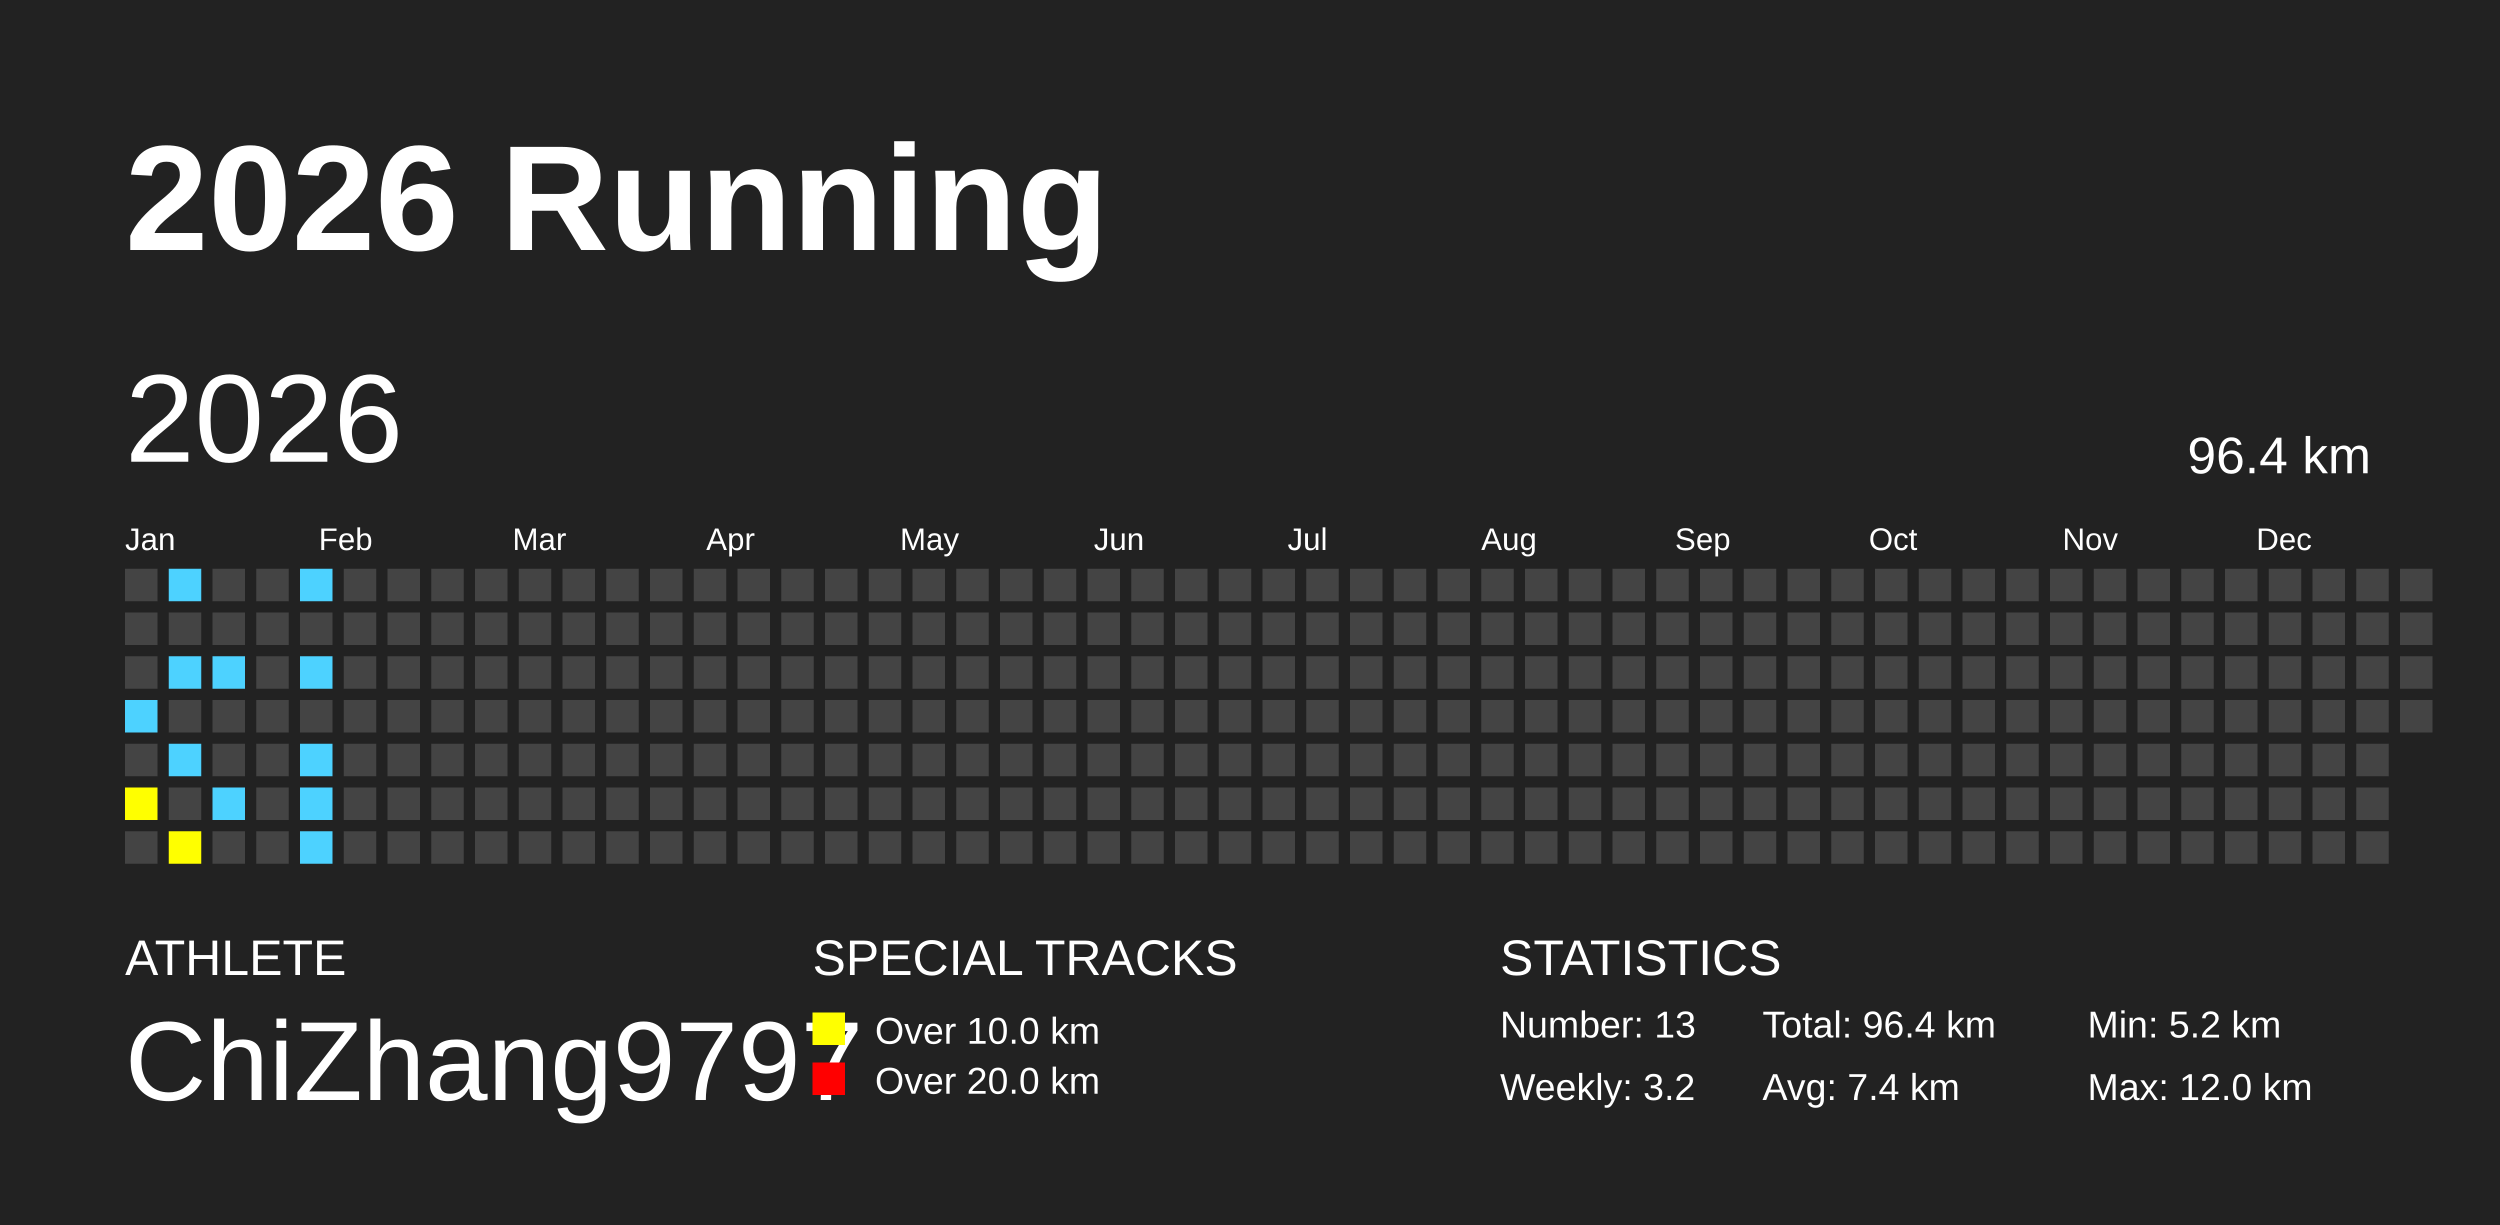
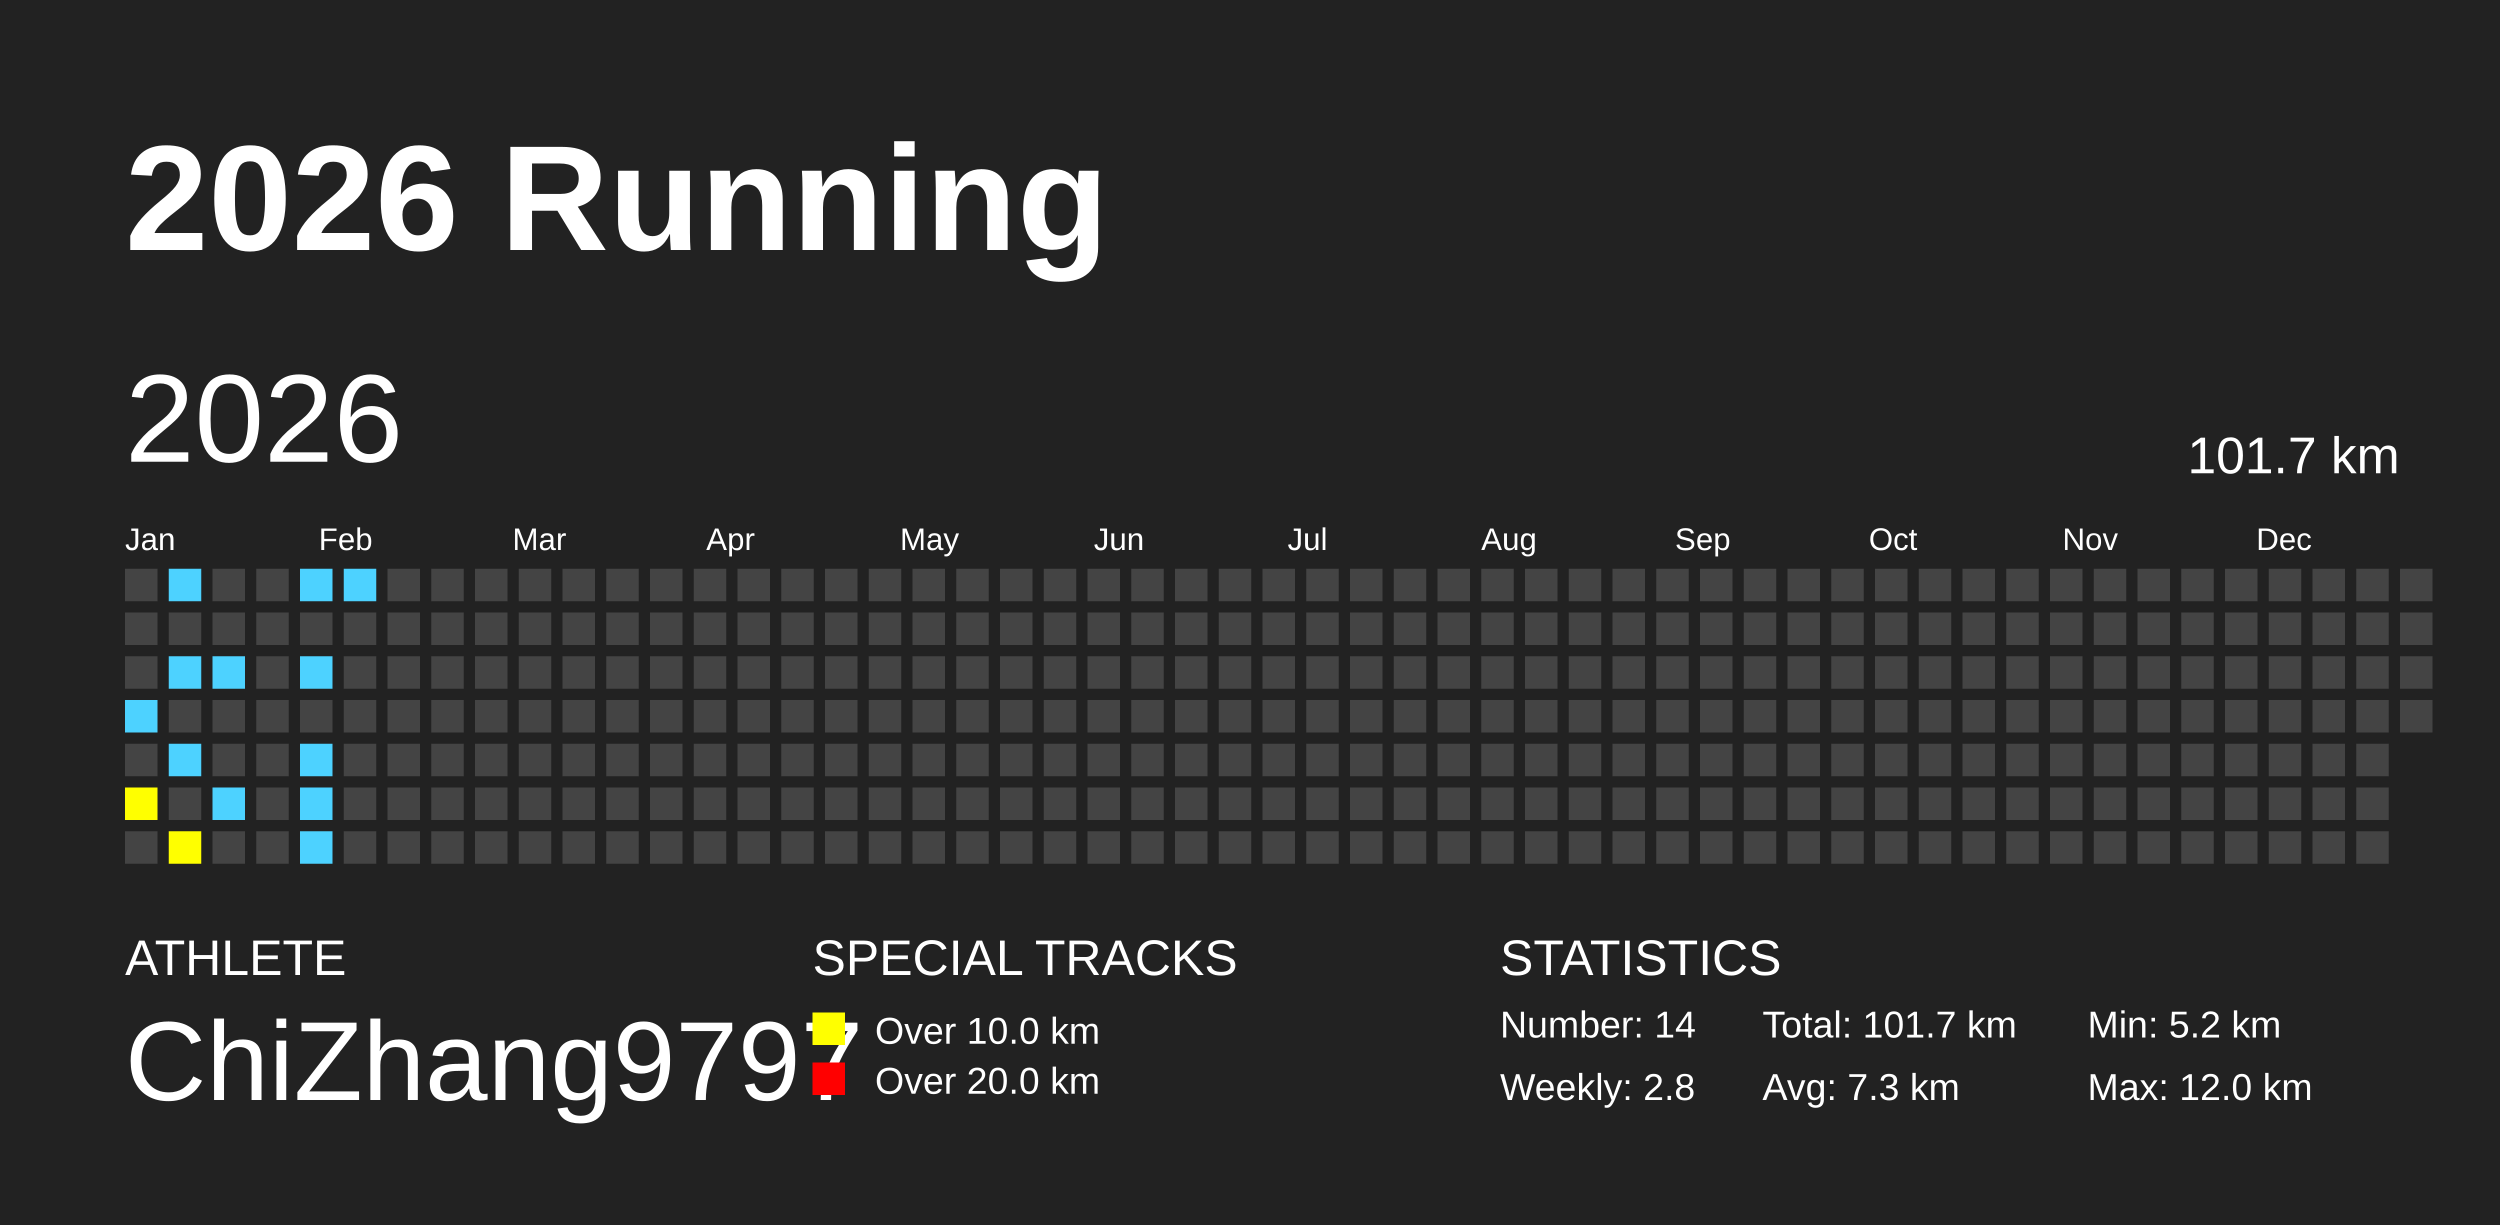
<svg xmlns="http://www.w3.org/2000/svg" baseProfile="full" height="98mm" version="1.1" viewBox="0,0,200,98" width="200mm">
  <defs />
  <rect fill="#222222" height="98" width="200" x="0" y="0" />
  <text fill="#FFFFFF" style="font-size:12px; font-family:Arial; font-weight:bold;" x="10" y="20">2026 Running</text>
  <text fill="#FFFFFF" style="font-size:4px; font-family:Arial" x="10" y="78">ATHLETE</text>
  <text fill="#FFFFFF" style="font-size:9px; font-family:Arial" x="10" y="88">ChiZhang9797</text>
  <text fill="#FFFFFF" style="font-size:4px; font-family:Arial" x="65" y="78">SPECIAL TRACKS</text>
  <rect fill="yellow" height="2.6" width="2.6" x="65" y="81" />
  <text fill="#FFFFFF" style="font-size:3px; font-family:Arial" x="70" y="83.5">Over 10.0 km</text>
  <rect fill="red" height="2.6" width="2.6" x="65" y="85" />
  <text fill="#FFFFFF" style="font-size:3px; font-family:Arial" x="70" y="87.5">Over 20.0 km</text>
  <text fill="#FFFFFF" style="font-size:4px; font-family:Arial" x="120" y="78">STATISTICS</text>
-   <text fill="#FFFFFF" style="font-size:3px; font-family:Arial" x="120" y="83">Number: 13</text>
-   <text fill="#FFFFFF" style="font-size:3px; font-family:Arial" x="120" y="88">Weekly: 3.2</text>
-   <text fill="#FFFFFF" style="font-size:3px; font-family:Arial" x="141" y="83">Total: 96.4 km</text>
-   <text fill="#FFFFFF" style="font-size:3px; font-family:Arial" x="141" y="88">Avg: 7.4 km</text>
+   <text fill="#FFFFFF" style="font-size:3px; font-family:Arial" x="120" y="83">Number: 14</text>
+   <text fill="#FFFFFF" style="font-size:3px; font-family:Arial" x="120" y="88">Weekly: 2.8</text>
+   <text fill="#FFFFFF" style="font-size:3px; font-family:Arial" x="141" y="83">Total: 101.7 km</text>
+   <text fill="#FFFFFF" style="font-size:3px; font-family:Arial" x="141" y="88">Avg: 7.3 km</text>
  <text fill="#FFFFFF" style="font-size:3px; font-family:Arial" x="167" y="83">Min: 5.2 km</text>
  <text fill="#FFFFFF" style="font-size:3px; font-family:Arial" x="167" y="88">Max: 12.0 km</text>
  <text dominant-baseline="hanging" fill="#FFFFFF" style="font-size:10.0px; font-family:Arial;" x="10" y="30">2026</text>
-   <text dominant-baseline="hanging" fill="#FFFFFF" style="font-size:4.125px; font-family:Arial;" x="175" y="35">96.4 km</text>
+   <text dominant-baseline="hanging" fill="#FFFFFF" style="font-size:4.125px; font-family:Arial;" x="175" y="35">101.7 km</text>
  <text fill="#FFFFFF" style="font-size:2.5px; font-family:Arial" x="10.0" y="44">Jan</text>
  <text fill="#FFFFFF" style="font-size:2.5px; font-family:Arial" x="25.5" y="44">Feb</text>
  <text fill="#FFFFFF" style="font-size:2.5px; font-family:Arial" x="41.0" y="44">Mar</text>
  <text fill="#FFFFFF" style="font-size:2.5px; font-family:Arial" x="56.5" y="44">Apr</text>
  <text fill="#FFFFFF" style="font-size:2.5px; font-family:Arial" x="72.0" y="44">May</text>
  <text fill="#FFFFFF" style="font-size:2.5px; font-family:Arial" x="87.5" y="44">Jun</text>
  <text fill="#FFFFFF" style="font-size:2.5px; font-family:Arial" x="103.0" y="44">Jul</text>
  <text fill="#FFFFFF" style="font-size:2.5px; font-family:Arial" x="118.5" y="44">Aug</text>
  <text fill="#FFFFFF" style="font-size:2.5px; font-family:Arial" x="134.0" y="44">Sep</text>
  <text fill="#FFFFFF" style="font-size:2.5px; font-family:Arial" x="149.5" y="44">Oct</text>
  <text fill="#FFFFFF" style="font-size:2.5px; font-family:Arial" x="165.0" y="44">Nov</text>
  <text fill="#FFFFFF" style="font-size:2.5px; font-family:Arial" x="180.5" y="44">Dec</text>
  <rect fill="#444444" height="2.6" width="2.6" x="10.0" y="45.5" />
  <rect fill="#444444" height="2.6" width="2.6" x="10.0" y="49.0" />
  <rect fill="#444444" height="2.6" width="2.6" x="10.0" y="52.5" />
  <rect fill="#4DD2FF" height="2.6" width="2.6" x="10.0" y="56.0" />
  <rect fill="#444444" height="2.6" width="2.6" x="10.0" y="59.5" />
  <rect fill="yellow" height="2.6" width="2.6" x="10.0" y="63.0" />
  <rect fill="#444444" height="2.6" width="2.6" x="10.0" y="66.5" />
  <rect fill="#4DD2FF" height="2.6" width="2.6" x="13.5" y="45.5" />
  <rect fill="#444444" height="2.6" width="2.6" x="13.5" y="49.0" />
  <rect fill="#4DD2FF" height="2.6" width="2.6" x="13.5" y="52.5" />
  <rect fill="#444444" height="2.6" width="2.6" x="13.5" y="56.0" />
  <rect fill="#4DD2FF" height="2.6" width="2.6" x="13.5" y="59.5" />
  <rect fill="#444444" height="2.6" width="2.6" x="13.5" y="63.0" />
  <rect fill="yellow" height="2.6" width="2.6" x="13.5" y="66.5" />
  <rect fill="#444444" height="2.6" width="2.6" x="17.0" y="45.5" />
  <rect fill="#444444" height="2.6" width="2.6" x="17.0" y="49.0" />
  <rect fill="#4DD2FF" height="2.6" width="2.6" x="17.0" y="52.5" />
  <rect fill="#444444" height="2.6" width="2.6" x="17.0" y="56.0" />
  <rect fill="#444444" height="2.6" width="2.6" x="17.0" y="59.5" />
  <rect fill="#4DD2FF" height="2.6" width="2.6" x="17.0" y="63.0" />
  <rect fill="#444444" height="2.6" width="2.6" x="17.0" y="66.5" />
  <rect fill="#444444" height="2.6" width="2.6" x="20.5" y="45.5" />
  <rect fill="#444444" height="2.6" width="2.6" x="20.5" y="49.0" />
  <rect fill="#444444" height="2.6" width="2.6" x="20.5" y="52.5" />
  <rect fill="#444444" height="2.6" width="2.6" x="20.5" y="56.0" />
  <rect fill="#444444" height="2.6" width="2.6" x="20.5" y="59.5" />
  <rect fill="#444444" height="2.6" width="2.6" x="20.5" y="63.0" />
  <rect fill="#444444" height="2.6" width="2.6" x="20.5" y="66.5" />
  <rect fill="#4DD2FF" height="2.6" width="2.6" x="24.0" y="45.5" />
  <rect fill="#444444" height="2.6" width="2.6" x="24.0" y="49.0" />
  <rect fill="#4DD2FF" height="2.6" width="2.6" x="24.0" y="52.5" />
  <rect fill="#444444" height="2.6" width="2.6" x="24.0" y="56.0" />
  <rect fill="#4DD2FF" height="2.6" width="2.6" x="24.0" y="59.5" />
  <rect fill="#4DD2FF" height="2.6" width="2.6" x="24.0" y="63.0" />
  <rect fill="#4DD2FF" height="2.6" width="2.6" x="24.0" y="66.5" />
-   <rect fill="#444444" height="2.6" width="2.6" x="27.5" y="45.5" />
+   <rect fill="#4DD2FF" height="2.6" width="2.6" x="27.5" y="45.5" />
  <rect fill="#444444" height="2.6" width="2.6" x="27.5" y="49.0" />
  <rect fill="#444444" height="2.6" width="2.6" x="27.5" y="52.5" />
  <rect fill="#444444" height="2.6" width="2.6" x="27.5" y="56.0" />
  <rect fill="#444444" height="2.6" width="2.6" x="27.5" y="59.5" />
  <rect fill="#444444" height="2.6" width="2.6" x="27.5" y="63.0" />
  <rect fill="#444444" height="2.6" width="2.6" x="27.5" y="66.5" />
  <rect fill="#444444" height="2.6" width="2.6" x="31.0" y="45.5" />
  <rect fill="#444444" height="2.6" width="2.6" x="31.0" y="49.0" />
  <rect fill="#444444" height="2.6" width="2.6" x="31.0" y="52.5" />
  <rect fill="#444444" height="2.6" width="2.6" x="31.0" y="56.0" />
  <rect fill="#444444" height="2.6" width="2.6" x="31.0" y="59.5" />
  <rect fill="#444444" height="2.6" width="2.6" x="31.0" y="63.0" />
  <rect fill="#444444" height="2.6" width="2.6" x="31.0" y="66.5" />
  <rect fill="#444444" height="2.6" width="2.6" x="34.5" y="45.5" />
  <rect fill="#444444" height="2.6" width="2.6" x="34.5" y="49.0" />
  <rect fill="#444444" height="2.6" width="2.6" x="34.5" y="52.5" />
  <rect fill="#444444" height="2.6" width="2.6" x="34.5" y="56.0" />
  <rect fill="#444444" height="2.6" width="2.6" x="34.5" y="59.5" />
  <rect fill="#444444" height="2.6" width="2.6" x="34.5" y="63.0" />
  <rect fill="#444444" height="2.6" width="2.6" x="34.5" y="66.5" />
  <rect fill="#444444" height="2.6" width="2.6" x="38.0" y="45.5" />
  <rect fill="#444444" height="2.6" width="2.6" x="38.0" y="49.0" />
  <rect fill="#444444" height="2.6" width="2.6" x="38.0" y="52.5" />
  <rect fill="#444444" height="2.6" width="2.6" x="38.0" y="56.0" />
  <rect fill="#444444" height="2.6" width="2.6" x="38.0" y="59.5" />
  <rect fill="#444444" height="2.6" width="2.6" x="38.0" y="63.0" />
  <rect fill="#444444" height="2.6" width="2.6" x="38.0" y="66.5" />
  <rect fill="#444444" height="2.6" width="2.6" x="41.5" y="45.5" />
  <rect fill="#444444" height="2.6" width="2.6" x="41.5" y="49.0" />
  <rect fill="#444444" height="2.6" width="2.6" x="41.5" y="52.5" />
  <rect fill="#444444" height="2.6" width="2.6" x="41.5" y="56.0" />
  <rect fill="#444444" height="2.6" width="2.6" x="41.5" y="59.5" />
  <rect fill="#444444" height="2.6" width="2.6" x="41.5" y="63.0" />
  <rect fill="#444444" height="2.6" width="2.6" x="41.5" y="66.5" />
  <rect fill="#444444" height="2.6" width="2.6" x="45.0" y="45.5" />
  <rect fill="#444444" height="2.6" width="2.6" x="45.0" y="49.0" />
  <rect fill="#444444" height="2.6" width="2.6" x="45.0" y="52.5" />
  <rect fill="#444444" height="2.6" width="2.6" x="45.0" y="56.0" />
  <rect fill="#444444" height="2.6" width="2.6" x="45.0" y="59.5" />
  <rect fill="#444444" height="2.6" width="2.6" x="45.0" y="63.0" />
  <rect fill="#444444" height="2.6" width="2.6" x="45.0" y="66.5" />
  <rect fill="#444444" height="2.6" width="2.6" x="48.5" y="45.5" />
  <rect fill="#444444" height="2.6" width="2.6" x="48.5" y="49.0" />
  <rect fill="#444444" height="2.6" width="2.6" x="48.5" y="52.5" />
  <rect fill="#444444" height="2.6" width="2.6" x="48.5" y="56.0" />
  <rect fill="#444444" height="2.6" width="2.6" x="48.5" y="59.5" />
  <rect fill="#444444" height="2.6" width="2.6" x="48.5" y="63.0" />
  <rect fill="#444444" height="2.6" width="2.6" x="48.5" y="66.5" />
  <rect fill="#444444" height="2.6" width="2.6" x="52.0" y="45.5" />
  <rect fill="#444444" height="2.6" width="2.6" x="52.0" y="49.0" />
  <rect fill="#444444" height="2.6" width="2.6" x="52.0" y="52.5" />
  <rect fill="#444444" height="2.6" width="2.6" x="52.0" y="56.0" />
  <rect fill="#444444" height="2.6" width="2.6" x="52.0" y="59.5" />
  <rect fill="#444444" height="2.6" width="2.6" x="52.0" y="63.0" />
  <rect fill="#444444" height="2.6" width="2.6" x="52.0" y="66.5" />
  <rect fill="#444444" height="2.6" width="2.6" x="55.5" y="45.5" />
  <rect fill="#444444" height="2.6" width="2.6" x="55.5" y="49.0" />
  <rect fill="#444444" height="2.6" width="2.6" x="55.5" y="52.5" />
  <rect fill="#444444" height="2.6" width="2.6" x="55.5" y="56.0" />
  <rect fill="#444444" height="2.6" width="2.6" x="55.5" y="59.5" />
  <rect fill="#444444" height="2.6" width="2.6" x="55.5" y="63.0" />
  <rect fill="#444444" height="2.6" width="2.6" x="55.5" y="66.5" />
  <rect fill="#444444" height="2.6" width="2.6" x="59.0" y="45.5" />
  <rect fill="#444444" height="2.6" width="2.6" x="59.0" y="49.0" />
  <rect fill="#444444" height="2.6" width="2.6" x="59.0" y="52.5" />
  <rect fill="#444444" height="2.6" width="2.6" x="59.0" y="56.0" />
  <rect fill="#444444" height="2.6" width="2.6" x="59.0" y="59.5" />
  <rect fill="#444444" height="2.6" width="2.6" x="59.0" y="63.0" />
  <rect fill="#444444" height="2.6" width="2.6" x="59.0" y="66.5" />
  <rect fill="#444444" height="2.6" width="2.6" x="62.5" y="45.5" />
  <rect fill="#444444" height="2.6" width="2.6" x="62.5" y="49.0" />
  <rect fill="#444444" height="2.6" width="2.6" x="62.5" y="52.5" />
  <rect fill="#444444" height="2.6" width="2.6" x="62.5" y="56.0" />
  <rect fill="#444444" height="2.6" width="2.6" x="62.5" y="59.5" />
  <rect fill="#444444" height="2.6" width="2.6" x="62.5" y="63.0" />
  <rect fill="#444444" height="2.6" width="2.6" x="62.5" y="66.5" />
  <rect fill="#444444" height="2.6" width="2.6" x="66.0" y="45.5" />
  <rect fill="#444444" height="2.6" width="2.6" x="66.0" y="49.0" />
  <rect fill="#444444" height="2.6" width="2.6" x="66.0" y="52.5" />
  <rect fill="#444444" height="2.6" width="2.6" x="66.0" y="56.0" />
  <rect fill="#444444" height="2.6" width="2.6" x="66.0" y="59.5" />
  <rect fill="#444444" height="2.6" width="2.6" x="66.0" y="63.0" />
  <rect fill="#444444" height="2.6" width="2.6" x="66.0" y="66.5" />
  <rect fill="#444444" height="2.6" width="2.6" x="69.5" y="45.5" />
  <rect fill="#444444" height="2.6" width="2.6" x="69.5" y="49.0" />
  <rect fill="#444444" height="2.6" width="2.6" x="69.5" y="52.5" />
  <rect fill="#444444" height="2.6" width="2.6" x="69.5" y="56.0" />
  <rect fill="#444444" height="2.6" width="2.6" x="69.5" y="59.5" />
  <rect fill="#444444" height="2.6" width="2.6" x="69.5" y="63.0" />
  <rect fill="#444444" height="2.6" width="2.6" x="69.5" y="66.5" />
  <rect fill="#444444" height="2.6" width="2.6" x="73.0" y="45.5" />
  <rect fill="#444444" height="2.6" width="2.6" x="73.0" y="49.0" />
  <rect fill="#444444" height="2.6" width="2.6" x="73.0" y="52.5" />
  <rect fill="#444444" height="2.6" width="2.6" x="73.0" y="56.0" />
  <rect fill="#444444" height="2.6" width="2.6" x="73.0" y="59.5" />
  <rect fill="#444444" height="2.6" width="2.6" x="73.0" y="63.0" />
  <rect fill="#444444" height="2.6" width="2.6" x="73.0" y="66.5" />
  <rect fill="#444444" height="2.6" width="2.6" x="76.5" y="45.5" />
  <rect fill="#444444" height="2.6" width="2.6" x="76.5" y="49.0" />
  <rect fill="#444444" height="2.6" width="2.6" x="76.5" y="52.5" />
  <rect fill="#444444" height="2.6" width="2.6" x="76.5" y="56.0" />
  <rect fill="#444444" height="2.6" width="2.6" x="76.5" y="59.5" />
  <rect fill="#444444" height="2.6" width="2.6" x="76.5" y="63.0" />
  <rect fill="#444444" height="2.6" width="2.6" x="76.5" y="66.5" />
  <rect fill="#444444" height="2.6" width="2.6" x="80.0" y="45.5" />
  <rect fill="#444444" height="2.6" width="2.6" x="80.0" y="49.0" />
  <rect fill="#444444" height="2.6" width="2.6" x="80.0" y="52.5" />
  <rect fill="#444444" height="2.6" width="2.6" x="80.0" y="56.0" />
  <rect fill="#444444" height="2.6" width="2.6" x="80.0" y="59.5" />
  <rect fill="#444444" height="2.6" width="2.6" x="80.0" y="63.0" />
  <rect fill="#444444" height="2.6" width="2.6" x="80.0" y="66.5" />
  <rect fill="#444444" height="2.6" width="2.6" x="83.5" y="45.5" />
  <rect fill="#444444" height="2.6" width="2.6" x="83.5" y="49.0" />
  <rect fill="#444444" height="2.6" width="2.6" x="83.5" y="52.5" />
  <rect fill="#444444" height="2.6" width="2.6" x="83.5" y="56.0" />
  <rect fill="#444444" height="2.6" width="2.6" x="83.5" y="59.5" />
  <rect fill="#444444" height="2.6" width="2.6" x="83.5" y="63.0" />
  <rect fill="#444444" height="2.6" width="2.6" x="83.5" y="66.5" />
  <rect fill="#444444" height="2.6" width="2.6" x="87.0" y="45.5" />
  <rect fill="#444444" height="2.6" width="2.6" x="87.0" y="49.0" />
  <rect fill="#444444" height="2.6" width="2.6" x="87.0" y="52.5" />
  <rect fill="#444444" height="2.6" width="2.6" x="87.0" y="56.0" />
  <rect fill="#444444" height="2.6" width="2.6" x="87.0" y="59.5" />
  <rect fill="#444444" height="2.6" width="2.6" x="87.0" y="63.0" />
  <rect fill="#444444" height="2.6" width="2.6" x="87.0" y="66.5" />
  <rect fill="#444444" height="2.6" width="2.6" x="90.5" y="45.5" />
  <rect fill="#444444" height="2.6" width="2.6" x="90.5" y="49.0" />
  <rect fill="#444444" height="2.6" width="2.6" x="90.5" y="52.5" />
  <rect fill="#444444" height="2.6" width="2.6" x="90.5" y="56.0" />
  <rect fill="#444444" height="2.6" width="2.6" x="90.5" y="59.5" />
  <rect fill="#444444" height="2.6" width="2.6" x="90.5" y="63.0" />
  <rect fill="#444444" height="2.6" width="2.6" x="90.5" y="66.5" />
  <rect fill="#444444" height="2.6" width="2.6" x="94.0" y="45.5" />
  <rect fill="#444444" height="2.6" width="2.6" x="94.0" y="49.0" />
  <rect fill="#444444" height="2.6" width="2.6" x="94.0" y="52.5" />
  <rect fill="#444444" height="2.6" width="2.6" x="94.0" y="56.0" />
  <rect fill="#444444" height="2.6" width="2.6" x="94.0" y="59.5" />
  <rect fill="#444444" height="2.6" width="2.6" x="94.0" y="63.0" />
  <rect fill="#444444" height="2.6" width="2.6" x="94.0" y="66.5" />
  <rect fill="#444444" height="2.6" width="2.6" x="97.5" y="45.5" />
  <rect fill="#444444" height="2.6" width="2.6" x="97.5" y="49.0" />
  <rect fill="#444444" height="2.6" width="2.6" x="97.5" y="52.5" />
  <rect fill="#444444" height="2.6" width="2.6" x="97.5" y="56.0" />
  <rect fill="#444444" height="2.6" width="2.6" x="97.5" y="59.5" />
  <rect fill="#444444" height="2.6" width="2.6" x="97.5" y="63.0" />
  <rect fill="#444444" height="2.6" width="2.6" x="97.5" y="66.5" />
  <rect fill="#444444" height="2.6" width="2.6" x="101.0" y="45.5" />
  <rect fill="#444444" height="2.6" width="2.6" x="101.0" y="49.0" />
  <rect fill="#444444" height="2.6" width="2.6" x="101.0" y="52.5" />
  <rect fill="#444444" height="2.6" width="2.6" x="101.0" y="56.0" />
  <rect fill="#444444" height="2.6" width="2.6" x="101.0" y="59.5" />
  <rect fill="#444444" height="2.6" width="2.6" x="101.0" y="63.0" />
  <rect fill="#444444" height="2.6" width="2.6" x="101.0" y="66.5" />
  <rect fill="#444444" height="2.6" width="2.6" x="104.5" y="45.5" />
  <rect fill="#444444" height="2.6" width="2.6" x="104.5" y="49.0" />
  <rect fill="#444444" height="2.6" width="2.6" x="104.5" y="52.5" />
  <rect fill="#444444" height="2.6" width="2.6" x="104.5" y="56.0" />
  <rect fill="#444444" height="2.6" width="2.6" x="104.5" y="59.5" />
  <rect fill="#444444" height="2.6" width="2.6" x="104.5" y="63.0" />
  <rect fill="#444444" height="2.6" width="2.6" x="104.5" y="66.5" />
  <rect fill="#444444" height="2.6" width="2.6" x="108.0" y="45.5" />
  <rect fill="#444444" height="2.6" width="2.6" x="108.0" y="49.0" />
  <rect fill="#444444" height="2.6" width="2.6" x="108.0" y="52.5" />
  <rect fill="#444444" height="2.6" width="2.6" x="108.0" y="56.0" />
  <rect fill="#444444" height="2.6" width="2.6" x="108.0" y="59.5" />
  <rect fill="#444444" height="2.6" width="2.6" x="108.0" y="63.0" />
  <rect fill="#444444" height="2.6" width="2.6" x="108.0" y="66.5" />
  <rect fill="#444444" height="2.6" width="2.6" x="111.5" y="45.5" />
  <rect fill="#444444" height="2.6" width="2.6" x="111.5" y="49.0" />
  <rect fill="#444444" height="2.6" width="2.6" x="111.5" y="52.5" />
  <rect fill="#444444" height="2.6" width="2.6" x="111.5" y="56.0" />
  <rect fill="#444444" height="2.6" width="2.6" x="111.5" y="59.5" />
  <rect fill="#444444" height="2.6" width="2.6" x="111.5" y="63.0" />
  <rect fill="#444444" height="2.6" width="2.6" x="111.5" y="66.5" />
  <rect fill="#444444" height="2.6" width="2.6" x="115.0" y="45.5" />
  <rect fill="#444444" height="2.6" width="2.6" x="115.0" y="49.0" />
  <rect fill="#444444" height="2.6" width="2.6" x="115.0" y="52.5" />
  <rect fill="#444444" height="2.6" width="2.6" x="115.0" y="56.0" />
  <rect fill="#444444" height="2.6" width="2.6" x="115.0" y="59.5" />
  <rect fill="#444444" height="2.6" width="2.6" x="115.0" y="63.0" />
  <rect fill="#444444" height="2.6" width="2.6" x="115.0" y="66.5" />
  <rect fill="#444444" height="2.6" width="2.6" x="118.5" y="45.5" />
  <rect fill="#444444" height="2.6" width="2.6" x="118.5" y="49.0" />
  <rect fill="#444444" height="2.6" width="2.6" x="118.5" y="52.5" />
  <rect fill="#444444" height="2.6" width="2.6" x="118.5" y="56.0" />
  <rect fill="#444444" height="2.6" width="2.6" x="118.5" y="59.5" />
  <rect fill="#444444" height="2.6" width="2.6" x="118.5" y="63.0" />
  <rect fill="#444444" height="2.6" width="2.6" x="118.5" y="66.5" />
  <rect fill="#444444" height="2.6" width="2.6" x="122.0" y="45.5" />
  <rect fill="#444444" height="2.6" width="2.6" x="122.0" y="49.0" />
  <rect fill="#444444" height="2.6" width="2.6" x="122.0" y="52.5" />
  <rect fill="#444444" height="2.6" width="2.6" x="122.0" y="56.0" />
  <rect fill="#444444" height="2.6" width="2.6" x="122.0" y="59.5" />
  <rect fill="#444444" height="2.6" width="2.6" x="122.0" y="63.0" />
  <rect fill="#444444" height="2.6" width="2.6" x="122.0" y="66.5" />
  <rect fill="#444444" height="2.6" width="2.6" x="125.5" y="45.5" />
  <rect fill="#444444" height="2.6" width="2.6" x="125.5" y="49.0" />
  <rect fill="#444444" height="2.6" width="2.6" x="125.5" y="52.5" />
  <rect fill="#444444" height="2.6" width="2.6" x="125.5" y="56.0" />
  <rect fill="#444444" height="2.6" width="2.6" x="125.5" y="59.5" />
  <rect fill="#444444" height="2.6" width="2.6" x="125.5" y="63.0" />
  <rect fill="#444444" height="2.6" width="2.6" x="125.5" y="66.5" />
  <rect fill="#444444" height="2.6" width="2.6" x="129.0" y="45.5" />
  <rect fill="#444444" height="2.6" width="2.6" x="129.0" y="49.0" />
  <rect fill="#444444" height="2.6" width="2.6" x="129.0" y="52.5" />
  <rect fill="#444444" height="2.6" width="2.6" x="129.0" y="56.0" />
  <rect fill="#444444" height="2.6" width="2.6" x="129.0" y="59.5" />
  <rect fill="#444444" height="2.6" width="2.6" x="129.0" y="63.0" />
  <rect fill="#444444" height="2.6" width="2.6" x="129.0" y="66.5" />
  <rect fill="#444444" height="2.6" width="2.6" x="132.5" y="45.5" />
  <rect fill="#444444" height="2.6" width="2.6" x="132.5" y="49.0" />
  <rect fill="#444444" height="2.6" width="2.6" x="132.5" y="52.5" />
  <rect fill="#444444" height="2.6" width="2.6" x="132.5" y="56.0" />
  <rect fill="#444444" height="2.6" width="2.6" x="132.5" y="59.5" />
  <rect fill="#444444" height="2.6" width="2.6" x="132.5" y="63.0" />
  <rect fill="#444444" height="2.6" width="2.6" x="132.5" y="66.5" />
  <rect fill="#444444" height="2.6" width="2.6" x="136.0" y="45.5" />
  <rect fill="#444444" height="2.6" width="2.6" x="136.0" y="49.0" />
  <rect fill="#444444" height="2.6" width="2.6" x="136.0" y="52.5" />
  <rect fill="#444444" height="2.6" width="2.6" x="136.0" y="56.0" />
  <rect fill="#444444" height="2.6" width="2.6" x="136.0" y="59.5" />
  <rect fill="#444444" height="2.6" width="2.6" x="136.0" y="63.0" />
  <rect fill="#444444" height="2.6" width="2.6" x="136.0" y="66.5" />
  <rect fill="#444444" height="2.6" width="2.6" x="139.5" y="45.5" />
  <rect fill="#444444" height="2.6" width="2.6" x="139.5" y="49.0" />
  <rect fill="#444444" height="2.6" width="2.6" x="139.5" y="52.5" />
  <rect fill="#444444" height="2.6" width="2.6" x="139.5" y="56.0" />
  <rect fill="#444444" height="2.6" width="2.6" x="139.5" y="59.5" />
  <rect fill="#444444" height="2.6" width="2.6" x="139.5" y="63.0" />
  <rect fill="#444444" height="2.6" width="2.6" x="139.5" y="66.5" />
  <rect fill="#444444" height="2.6" width="2.6" x="143.0" y="45.5" />
  <rect fill="#444444" height="2.6" width="2.6" x="143.0" y="49.0" />
  <rect fill="#444444" height="2.6" width="2.6" x="143.0" y="52.5" />
  <rect fill="#444444" height="2.6" width="2.6" x="143.0" y="56.0" />
  <rect fill="#444444" height="2.6" width="2.6" x="143.0" y="59.5" />
  <rect fill="#444444" height="2.6" width="2.6" x="143.0" y="63.0" />
  <rect fill="#444444" height="2.6" width="2.6" x="143.0" y="66.5" />
  <rect fill="#444444" height="2.6" width="2.6" x="146.5" y="45.5" />
  <rect fill="#444444" height="2.6" width="2.6" x="146.5" y="49.0" />
  <rect fill="#444444" height="2.6" width="2.6" x="146.5" y="52.5" />
  <rect fill="#444444" height="2.6" width="2.6" x="146.5" y="56.0" />
  <rect fill="#444444" height="2.6" width="2.6" x="146.5" y="59.5" />
  <rect fill="#444444" height="2.6" width="2.6" x="146.5" y="63.0" />
  <rect fill="#444444" height="2.6" width="2.6" x="146.5" y="66.5" />
  <rect fill="#444444" height="2.6" width="2.6" x="150.0" y="45.5" />
  <rect fill="#444444" height="2.6" width="2.6" x="150.0" y="49.0" />
  <rect fill="#444444" height="2.6" width="2.6" x="150.0" y="52.5" />
  <rect fill="#444444" height="2.6" width="2.6" x="150.0" y="56.0" />
  <rect fill="#444444" height="2.6" width="2.6" x="150.0" y="59.5" />
  <rect fill="#444444" height="2.6" width="2.6" x="150.0" y="63.0" />
  <rect fill="#444444" height="2.6" width="2.6" x="150.0" y="66.5" />
  <rect fill="#444444" height="2.6" width="2.6" x="153.5" y="45.5" />
  <rect fill="#444444" height="2.6" width="2.6" x="153.5" y="49.0" />
  <rect fill="#444444" height="2.6" width="2.6" x="153.5" y="52.5" />
  <rect fill="#444444" height="2.6" width="2.6" x="153.5" y="56.0" />
  <rect fill="#444444" height="2.6" width="2.6" x="153.5" y="59.5" />
  <rect fill="#444444" height="2.6" width="2.6" x="153.5" y="63.0" />
  <rect fill="#444444" height="2.6" width="2.6" x="153.5" y="66.5" />
  <rect fill="#444444" height="2.6" width="2.6" x="157.0" y="45.5" />
  <rect fill="#444444" height="2.6" width="2.6" x="157.0" y="49.0" />
  <rect fill="#444444" height="2.6" width="2.6" x="157.0" y="52.5" />
  <rect fill="#444444" height="2.6" width="2.6" x="157.0" y="56.0" />
  <rect fill="#444444" height="2.6" width="2.6" x="157.0" y="59.5" />
  <rect fill="#444444" height="2.6" width="2.6" x="157.0" y="63.0" />
  <rect fill="#444444" height="2.6" width="2.6" x="157.0" y="66.5" />
  <rect fill="#444444" height="2.6" width="2.6" x="160.5" y="45.5" />
  <rect fill="#444444" height="2.6" width="2.6" x="160.5" y="49.0" />
  <rect fill="#444444" height="2.6" width="2.6" x="160.5" y="52.5" />
  <rect fill="#444444" height="2.6" width="2.6" x="160.5" y="56.0" />
  <rect fill="#444444" height="2.6" width="2.6" x="160.5" y="59.5" />
  <rect fill="#444444" height="2.6" width="2.6" x="160.5" y="63.0" />
  <rect fill="#444444" height="2.6" width="2.6" x="160.5" y="66.5" />
  <rect fill="#444444" height="2.6" width="2.6" x="164.0" y="45.5" />
  <rect fill="#444444" height="2.6" width="2.6" x="164.0" y="49.0" />
  <rect fill="#444444" height="2.6" width="2.6" x="164.0" y="52.5" />
  <rect fill="#444444" height="2.6" width="2.6" x="164.0" y="56.0" />
  <rect fill="#444444" height="2.6" width="2.6" x="164.0" y="59.5" />
  <rect fill="#444444" height="2.6" width="2.6" x="164.0" y="63.0" />
  <rect fill="#444444" height="2.6" width="2.6" x="164.0" y="66.5" />
  <rect fill="#444444" height="2.6" width="2.6" x="167.5" y="45.5" />
  <rect fill="#444444" height="2.6" width="2.6" x="167.5" y="49.0" />
  <rect fill="#444444" height="2.6" width="2.6" x="167.5" y="52.5" />
  <rect fill="#444444" height="2.6" width="2.6" x="167.5" y="56.0" />
  <rect fill="#444444" height="2.6" width="2.6" x="167.5" y="59.5" />
  <rect fill="#444444" height="2.6" width="2.6" x="167.5" y="63.0" />
  <rect fill="#444444" height="2.6" width="2.6" x="167.5" y="66.5" />
  <rect fill="#444444" height="2.6" width="2.6" x="171.0" y="45.5" />
  <rect fill="#444444" height="2.6" width="2.6" x="171.0" y="49.0" />
  <rect fill="#444444" height="2.6" width="2.6" x="171.0" y="52.5" />
  <rect fill="#444444" height="2.6" width="2.6" x="171.0" y="56.0" />
  <rect fill="#444444" height="2.6" width="2.6" x="171.0" y="59.5" />
  <rect fill="#444444" height="2.6" width="2.6" x="171.0" y="63.0" />
  <rect fill="#444444" height="2.6" width="2.6" x="171.0" y="66.5" />
  <rect fill="#444444" height="2.6" width="2.6" x="174.5" y="45.5" />
  <rect fill="#444444" height="2.6" width="2.6" x="174.5" y="49.0" />
  <rect fill="#444444" height="2.6" width="2.6" x="174.5" y="52.5" />
  <rect fill="#444444" height="2.6" width="2.6" x="174.5" y="56.0" />
  <rect fill="#444444" height="2.6" width="2.6" x="174.5" y="59.5" />
  <rect fill="#444444" height="2.6" width="2.6" x="174.5" y="63.0" />
  <rect fill="#444444" height="2.6" width="2.6" x="174.5" y="66.5" />
  <rect fill="#444444" height="2.6" width="2.6" x="178.0" y="45.5" />
  <rect fill="#444444" height="2.6" width="2.6" x="178.0" y="49.0" />
  <rect fill="#444444" height="2.6" width="2.6" x="178.0" y="52.5" />
  <rect fill="#444444" height="2.6" width="2.6" x="178.0" y="56.0" />
  <rect fill="#444444" height="2.6" width="2.6" x="178.0" y="59.5" />
  <rect fill="#444444" height="2.6" width="2.6" x="178.0" y="63.0" />
  <rect fill="#444444" height="2.6" width="2.6" x="178.0" y="66.5" />
  <rect fill="#444444" height="2.6" width="2.6" x="181.5" y="45.5" />
  <rect fill="#444444" height="2.6" width="2.6" x="181.5" y="49.0" />
  <rect fill="#444444" height="2.6" width="2.6" x="181.5" y="52.5" />
  <rect fill="#444444" height="2.6" width="2.6" x="181.5" y="56.0" />
  <rect fill="#444444" height="2.6" width="2.6" x="181.5" y="59.5" />
  <rect fill="#444444" height="2.6" width="2.6" x="181.5" y="63.0" />
  <rect fill="#444444" height="2.6" width="2.6" x="181.5" y="66.5" />
  <rect fill="#444444" height="2.6" width="2.6" x="185.0" y="45.5" />
  <rect fill="#444444" height="2.6" width="2.6" x="185.0" y="49.0" />
  <rect fill="#444444" height="2.6" width="2.6" x="185.0" y="52.5" />
  <rect fill="#444444" height="2.6" width="2.6" x="185.0" y="56.0" />
  <rect fill="#444444" height="2.6" width="2.6" x="185.0" y="59.5" />
  <rect fill="#444444" height="2.6" width="2.6" x="185.0" y="63.0" />
  <rect fill="#444444" height="2.6" width="2.6" x="185.0" y="66.5" />
  <rect fill="#444444" height="2.6" width="2.6" x="188.5" y="45.5" />
  <rect fill="#444444" height="2.6" width="2.6" x="188.5" y="49.0" />
  <rect fill="#444444" height="2.6" width="2.6" x="188.5" y="52.5" />
  <rect fill="#444444" height="2.6" width="2.6" x="188.5" y="56.0" />
  <rect fill="#444444" height="2.6" width="2.6" x="188.5" y="59.5" />
  <rect fill="#444444" height="2.6" width="2.6" x="188.5" y="63.0" />
  <rect fill="#444444" height="2.6" width="2.6" x="188.5" y="66.5" />
  <rect fill="#444444" height="2.6" width="2.6" x="192.0" y="45.5" />
  <rect fill="#444444" height="2.6" width="2.6" x="192.0" y="49.0" />
  <rect fill="#444444" height="2.6" width="2.6" x="192.0" y="52.5" />
  <rect fill="#444444" height="2.6" width="2.6" x="192.0" y="56.0" />
</svg>
